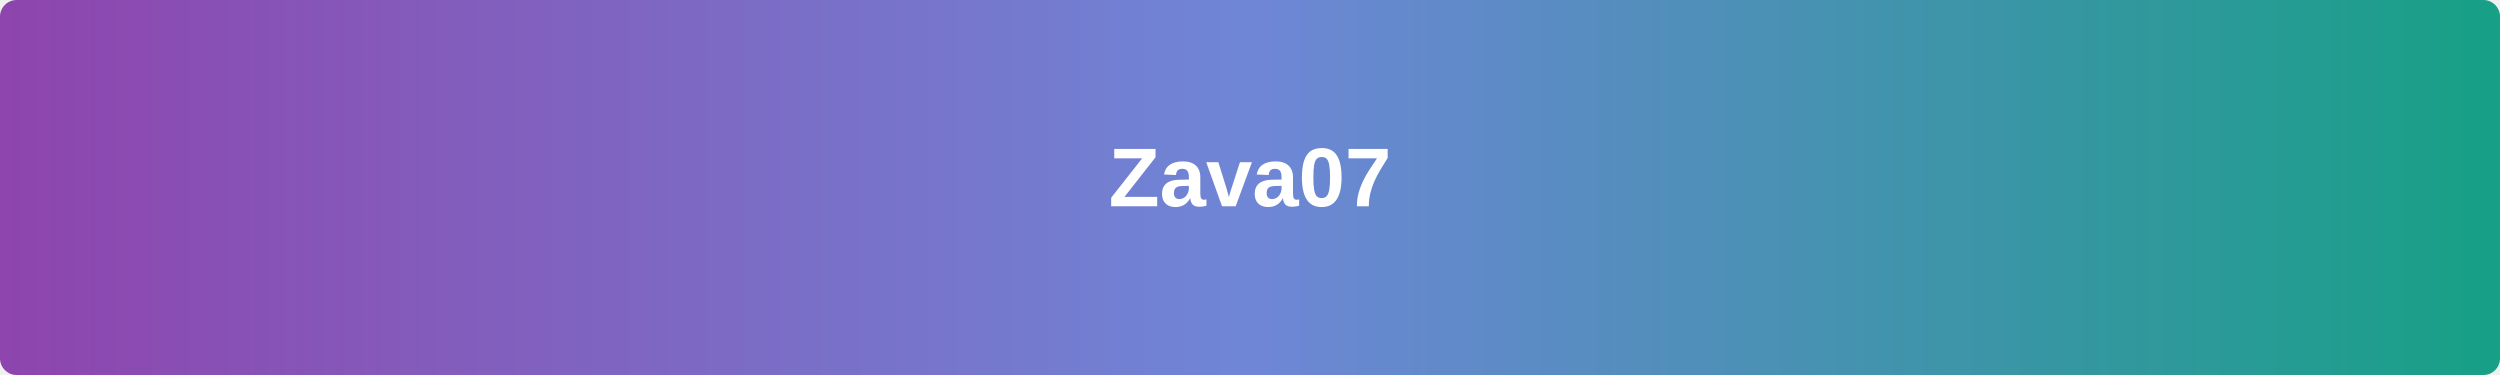
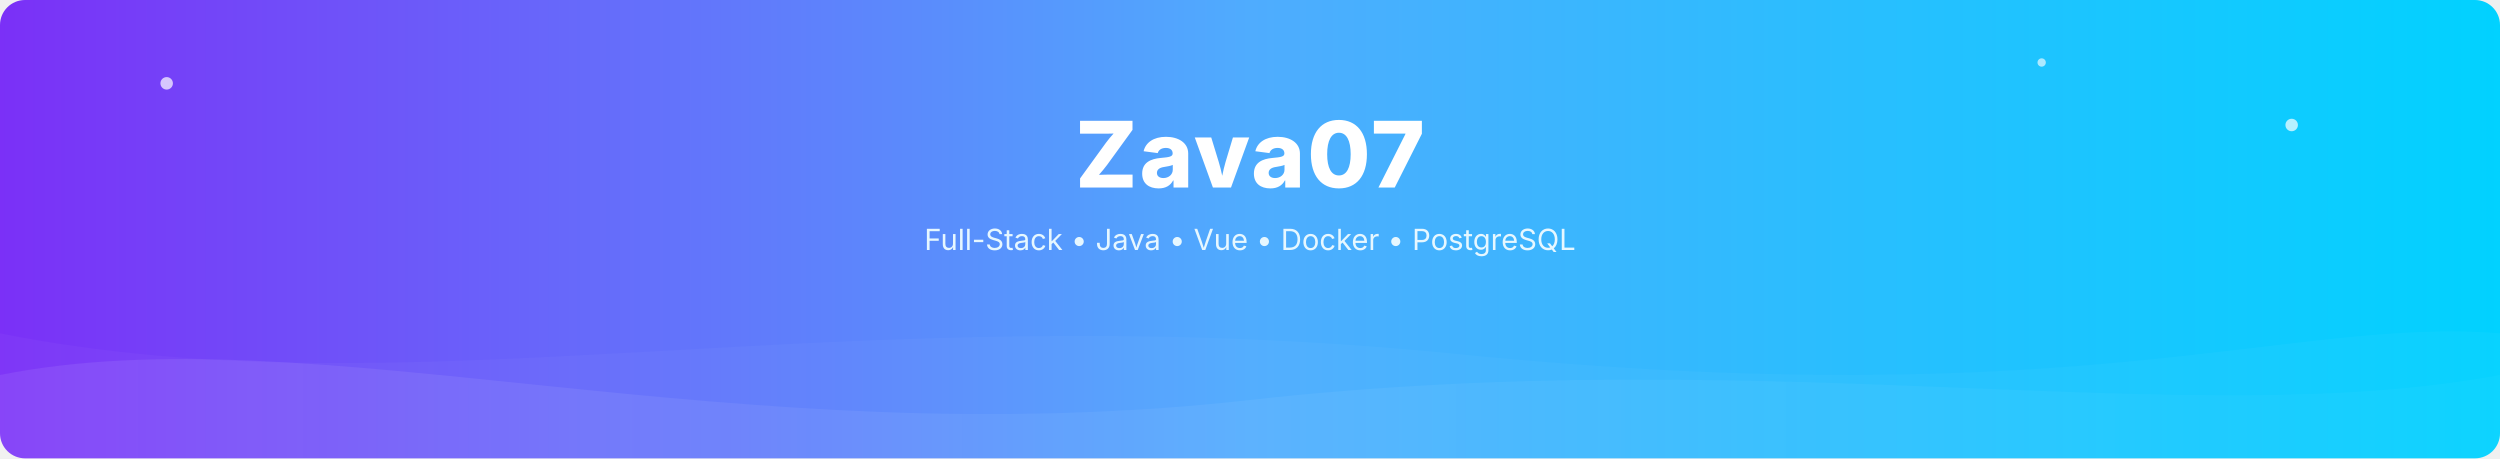
- <svg xmlns="http://www.w3.org/2000/svg" width="1200" height="180" viewBox="0 0 1200 180">
+ <svg xmlns="http://www.w3.org/2000/svg" width="1200" height="220" viewBox="0 0 1200 220">
  <defs>
-     <linearGradient id="g" x1="0" x2="1">
-       <stop offset="0%" stop-color="#8e44ad" />
-       <stop offset="50%" stop-color="#6f86d6" />
-       <stop offset="100%" stop-color="#16a085" />
+     <linearGradient id="grad" x1="0" x2="1">
+       <stop offset="0%" stop-color="#7b2ff7" />
+       <stop offset="50%" stop-color="#4facfe" />
+       <stop offset="100%" stop-color="#00d2ff" />
+     </linearGradient>
+     <linearGradient id="waveGrad" x1="0" x2="1">
+       <stop offset="0%" stop-color="#ffffff" stop-opacity="0.08" />
+       <stop offset="100%" stop-color="#ffffff" stop-opacity="0.02" />
    </linearGradient>
  </defs>
-   <rect width="1200" height="180" fill="url(#g)" rx="8" />
+   <rect width="1200" height="220" rx="12" fill="url(#grad)" />
+   <g transform="translate(0,140)">
+     <path id="wave1" d="M0 40 C 150 10 350 80 600 52 C 850 24 1050 68 1200 40 L1200 80 L0 80 Z" fill="url(#waveGrad)">
+       <animate attributeName="d" dur="8s" repeatCount="indefinite" values="M0 40 C 150 10 350 80 600 52 C 850 24 1050 68 1200 40 L1200 80 L0 80 Z; M0 36 C 150 60 350 10 600 42 C 850 84 1050 30 1200 36 L1200 80 L0 80 Z; M0 40 C 150 10 350 80 600 52 C 850 24 1050 68 1200 40 L1200 80 L0 80 Z" />
+     </path>
+     <path id="wave2" d="M0 20 C 200 60 400 0 700 30 C 1000 60 1100 12 1200 20 L1200 80 L0 80 Z" fill="#ffffff" opacity="0.03">
+       <animate attributeName="d" dur="10s" repeatCount="indefinite" values="M0 20 C 200 60 400 0 700 30 C 1000 60 1100 12 1200 20 L1200 80 L0 80 Z; M0 16 C 200 20 400 36 700 12 C 1000 8 1100 44 1200 16 L1200 80 L0 80 Z; M0 20 C 200 60 400 0 700 30 C 1000 60 1100 12 1200 20 L1200 80 L0 80 Z" />
+     </path>
+   </g>
  <g>
-     <text x="50%" y="55%" text-anchor="middle" font-family="Arial, Helvetica, sans-serif" font-size="40" fill="#fff" font-weight="700">Zava07</text>
+     <text x="50%" y="90" text-anchor="middle" font-family="Inter, Arial, Helvetica, sans-serif" font-size="44" fill="#fff" font-weight="800" style="letter-spacing:1px">Zava07</text>
+     <text x="50%" y="120" text-anchor="middle" font-family="Inter, Arial, Helvetica, sans-serif" font-size="14" fill="#e6f7ff">Full-Stack • Java • Vue • Docker • PostgreSQL</text>
+   </g>
+   <g fill="#ffffff" opacity="0.7">
+     <circle cx="80" cy="40" r="3">
+       <animate attributeName="cy" values="40;30;40" dur="6s" repeatCount="indefinite" />
+     </circle>
+     <circle cx="1100" cy="60" r="3">
+       <animate attributeName="cy" values="60;50;60" dur="5s" repeatCount="indefinite" />
+     </circle>
+     <circle cx="980" cy="30" r="2" opacity="0.9">
+       <animate attributeName="cy" values="30;24;30" dur="4s" repeatCount="indefinite" />
+     </circle>
  </g>
</svg>
